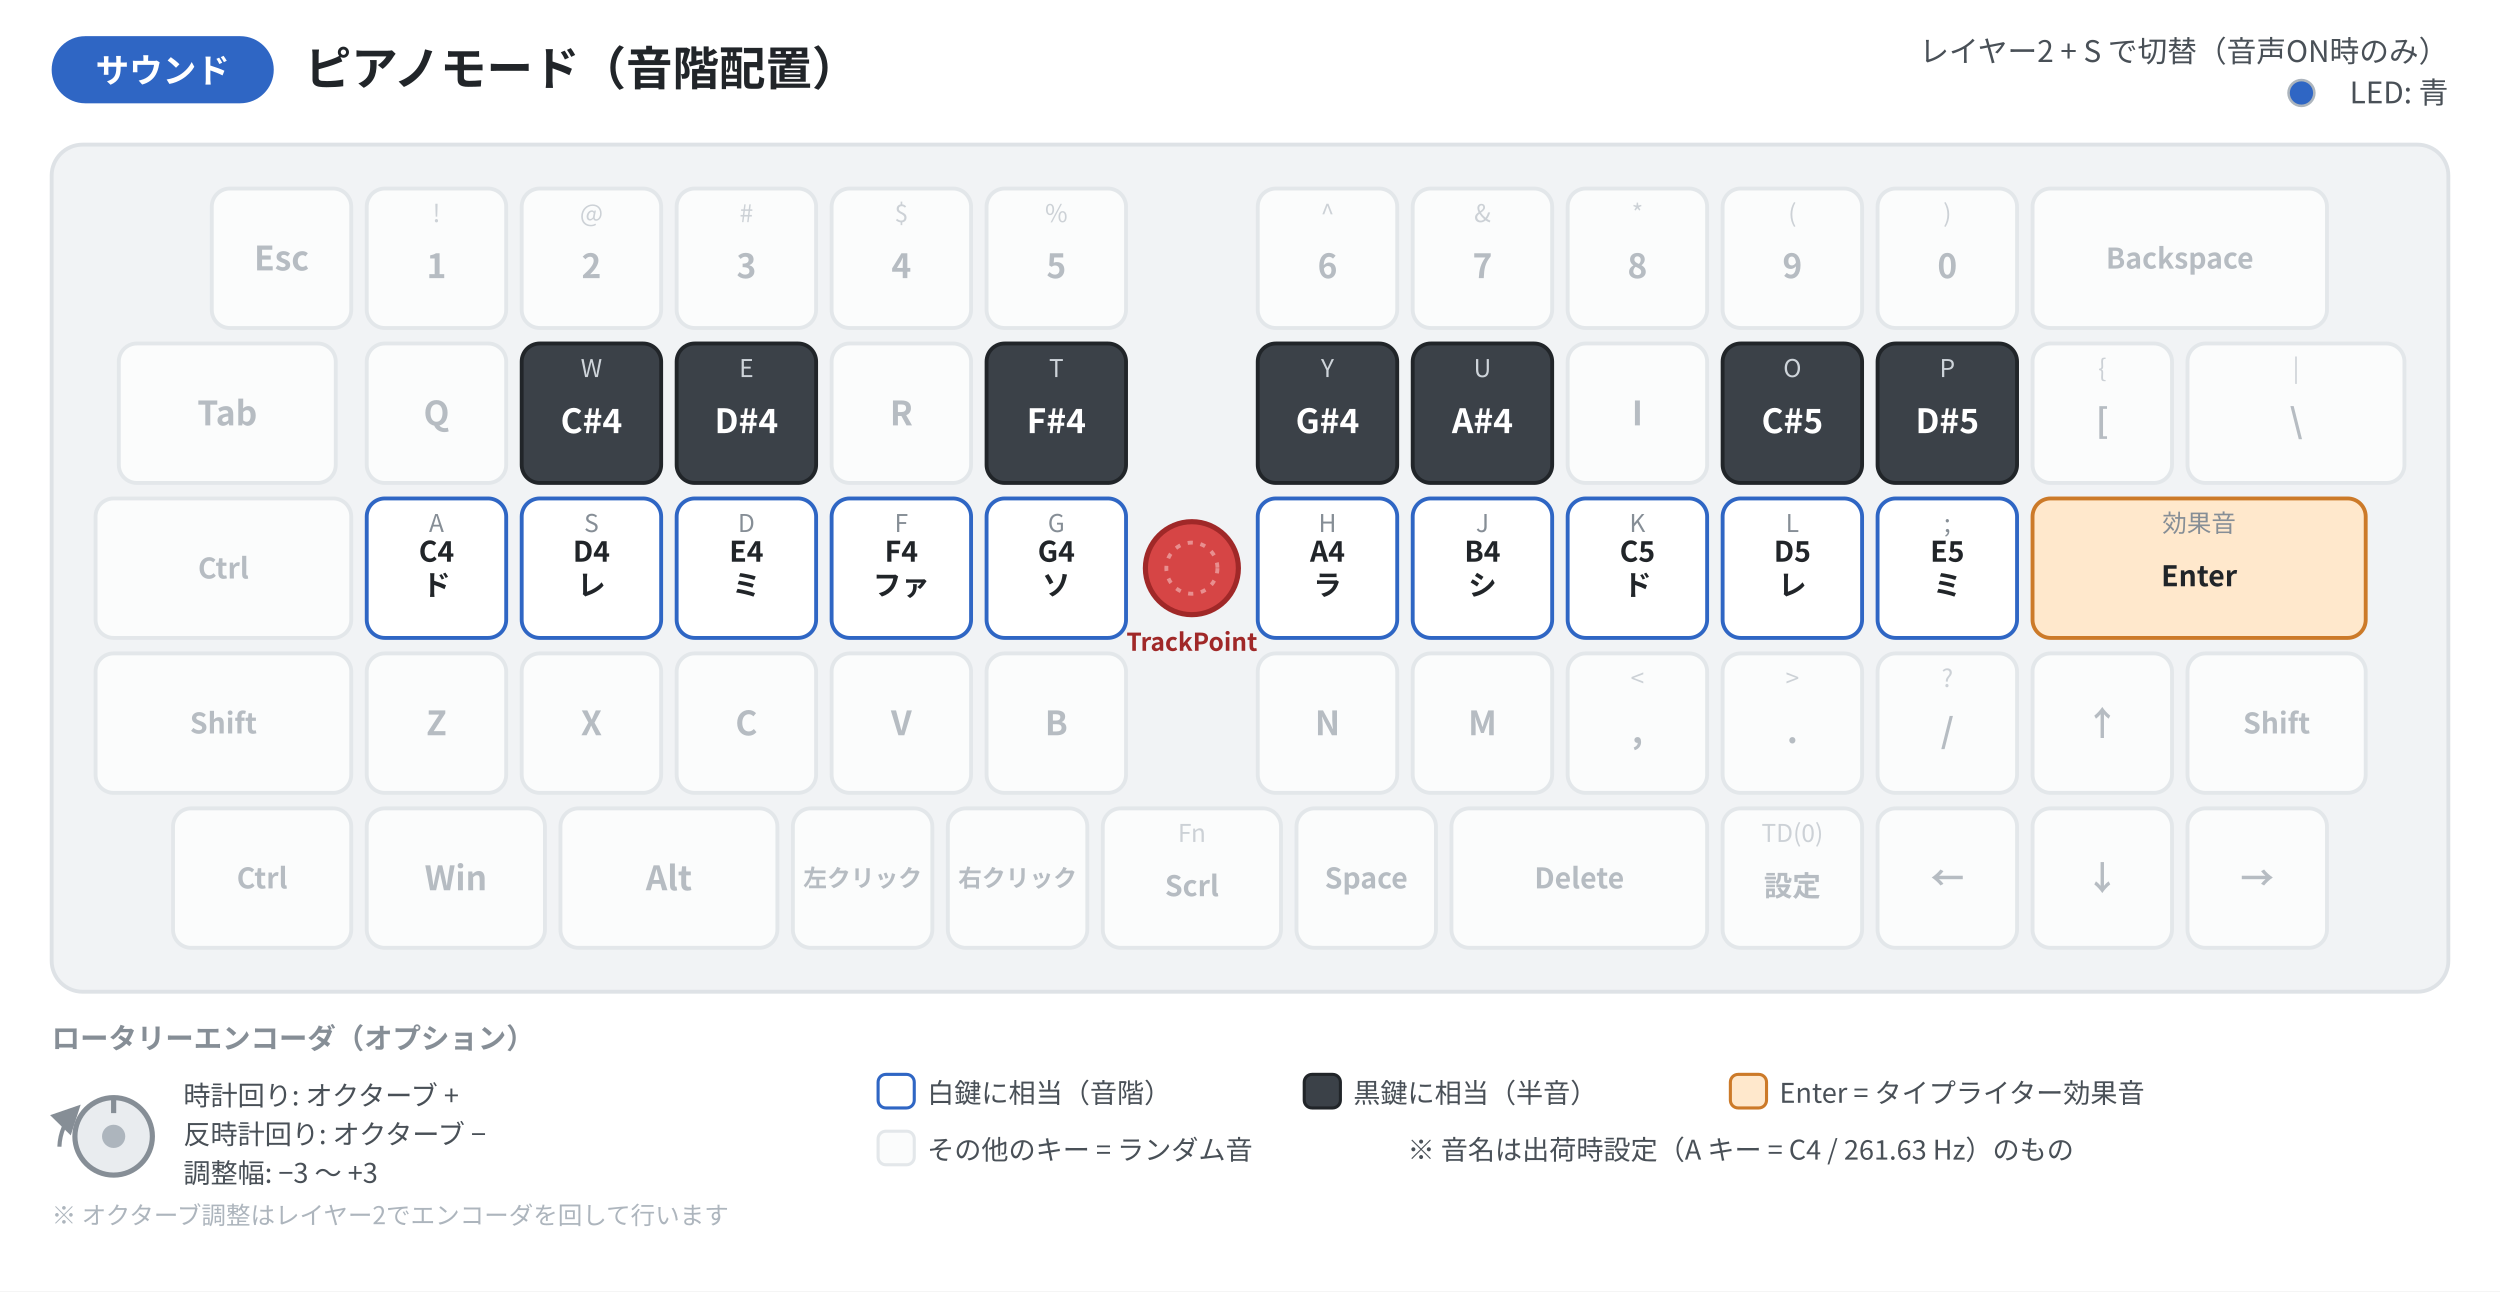
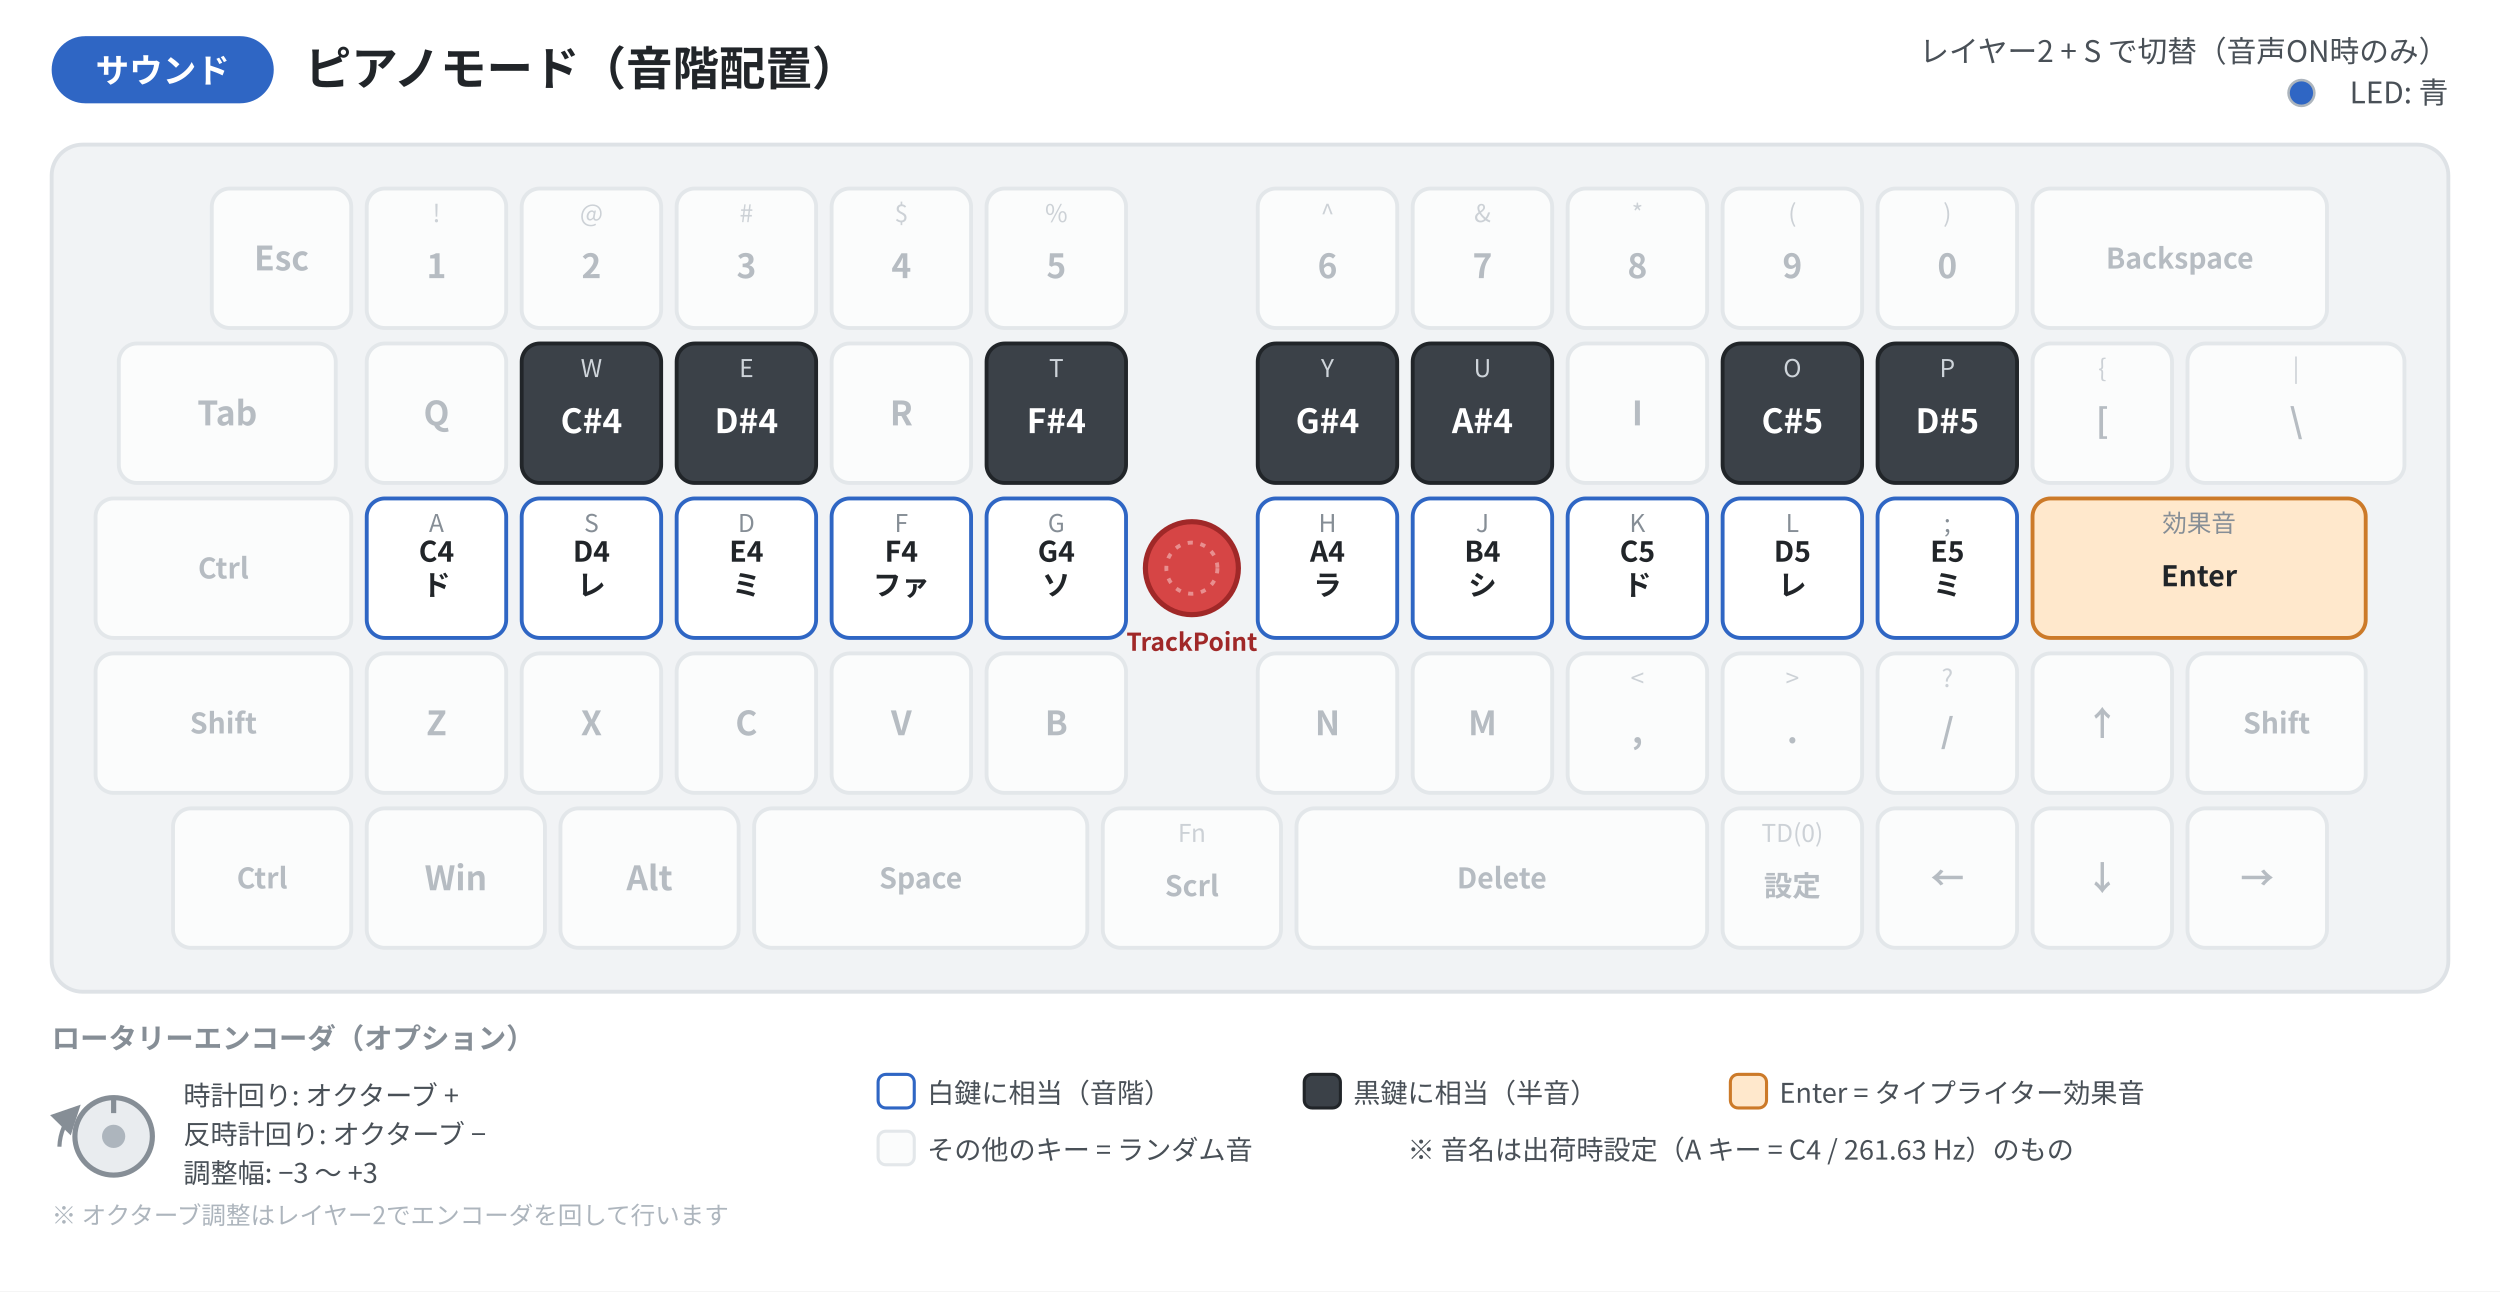
<svg xmlns="http://www.w3.org/2000/svg" width="968" height="500" viewBox="0 0 968 500" font-family="'Noto Sans CJK JP','Noto Sans JP','Hiragino Sans','Yu Gothic UI',sans-serif">
  <defs>
    <marker id="arr" markerWidth="7" markerHeight="7" refX="5" refY="3.5" orient="auto">
      <path d="M0,0 L7,3.5 L0,7 z" fill="#868e96" />
    </marker>
  </defs>
  <rect width="968" height="500" fill="#ffffff" />
  <rect x="20" y="14" width="86" height="26" rx="13" fill="#2f66c4" />
  <text x="63" y="32" font-size="13" fill="#ffffff" font-weight="700" text-anchor="middle">サウンド</text>
  <text x="118" y="33" font-size="18" fill="#212529" font-weight="700">ピアノモード（音階配置）</text>
  <text x="948" y="24" font-size="11.5" fill="#495057" text-anchor="end">レイヤー2 + S で切替（音声ON時のみ）</text>
  <circle cx="891.12" cy="36" r="5" fill="#2f66c4" stroke="#adb5bd" />
  <text x="948" y="40" font-size="11.5" fill="#495057" text-anchor="end">LED: 青</text>
  <g transform="translate(34,70)">
    <rect x="-14" y="-14" width="928.0" height="328" rx="12" fill="#f1f3f5" stroke="#dee2e6" stroke-width="1.5" />
    <rect x="48.0" y="3.0" width="54.0" height="54.0" rx="7" fill="#fbfcfc" stroke="#e3e7ea" stroke-width="1.5" />
    <text x="75.0" y="34.7" font-size="13.0" fill="#b6bcc2" font-weight="600" text-anchor="middle">Esc</text>
    <rect x="108.0" y="3.0" width="54.0" height="54.0" rx="7" fill="#fbfcfc" stroke="#e3e7ea" stroke-width="1.5" />
    <text x="135.0" y="16.0" font-size="9.5" fill="#ccd1d6" text-anchor="middle">!</text>
    <text x="135.0" y="37.7" font-size="13.0" fill="#b6bcc2" font-weight="600" text-anchor="middle">1</text>
    <rect x="168.0" y="3.0" width="54.0" height="54.0" rx="7" fill="#fbfcfc" stroke="#e3e7ea" stroke-width="1.5" />
    <text x="195.0" y="16.0" font-size="9.5" fill="#ccd1d6" text-anchor="middle">@</text>
    <text x="195.0" y="37.7" font-size="13.0" fill="#b6bcc2" font-weight="600" text-anchor="middle">2</text>
    <rect x="228.0" y="3.0" width="54.0" height="54.0" rx="7" fill="#fbfcfc" stroke="#e3e7ea" stroke-width="1.5" />
    <text x="255.0" y="16.0" font-size="9.5" fill="#ccd1d6" text-anchor="middle">#</text>
    <text x="255.0" y="37.7" font-size="13.0" fill="#b6bcc2" font-weight="600" text-anchor="middle">3</text>
    <rect x="288.0" y="3.0" width="54.0" height="54.0" rx="7" fill="#fbfcfc" stroke="#e3e7ea" stroke-width="1.5" />
    <text x="315.0" y="16.0" font-size="9.5" fill="#ccd1d6" text-anchor="middle">$</text>
    <text x="315.0" y="37.7" font-size="13.0" fill="#b6bcc2" font-weight="600" text-anchor="middle">4</text>
    <rect x="348.0" y="3.0" width="54.0" height="54.0" rx="7" fill="#fbfcfc" stroke="#e3e7ea" stroke-width="1.5" />
    <text x="375.0" y="16.0" font-size="9.5" fill="#ccd1d6" text-anchor="middle">%</text>
    <text x="375.0" y="37.7" font-size="13.0" fill="#b6bcc2" font-weight="600" text-anchor="middle">5</text>
    <rect x="453.0" y="3.0" width="54.0" height="54.0" rx="7" fill="#fbfcfc" stroke="#e3e7ea" stroke-width="1.5" />
    <text x="480.0" y="16.0" font-size="9.5" fill="#ccd1d6" text-anchor="middle">^</text>
    <text x="480.0" y="37.7" font-size="13.0" fill="#b6bcc2" font-weight="600" text-anchor="middle">6</text>
    <rect x="513.0" y="3.0" width="54.0" height="54.0" rx="7" fill="#fbfcfc" stroke="#e3e7ea" stroke-width="1.5" />
    <text x="540.0" y="16.0" font-size="9.5" fill="#ccd1d6" text-anchor="middle">&amp;</text>
    <text x="540.0" y="37.7" font-size="13.0" fill="#b6bcc2" font-weight="600" text-anchor="middle">7</text>
    <rect x="573.0" y="3.0" width="54.0" height="54.0" rx="7" fill="#fbfcfc" stroke="#e3e7ea" stroke-width="1.5" />
    <text x="600.0" y="16.0" font-size="9.5" fill="#ccd1d6" text-anchor="middle">*</text>
    <text x="600.0" y="37.7" font-size="13.0" fill="#b6bcc2" font-weight="600" text-anchor="middle">8</text>
    <rect x="633.0" y="3.0" width="54.0" height="54.0" rx="7" fill="#fbfcfc" stroke="#e3e7ea" stroke-width="1.5" />
    <text x="660.0" y="16.0" font-size="9.5" fill="#ccd1d6" text-anchor="middle">(</text>
    <text x="660.0" y="37.7" font-size="13.0" fill="#b6bcc2" font-weight="600" text-anchor="middle">9</text>
    <rect x="693.0" y="3.0" width="54.0" height="54.0" rx="7" fill="#fbfcfc" stroke="#e3e7ea" stroke-width="1.5" />
    <text x="720.0" y="16.0" font-size="9.5" fill="#ccd1d6" text-anchor="middle">)</text>
    <text x="720.0" y="37.7" font-size="13.0" fill="#b6bcc2" font-weight="600" text-anchor="middle">0</text>
    <rect x="753.0" y="3.0" width="114.0" height="54.0" rx="7" fill="#fbfcfc" stroke="#e3e7ea" stroke-width="1.5" />
    <text x="810.0" y="34.0" font-size="11.0" fill="#b6bcc2" font-weight="600" text-anchor="middle">Backspace</text>
    <rect x="12.0" y="63.0" width="84.0" height="54.0" rx="7" fill="#fbfcfc" stroke="#e3e7ea" stroke-width="1.5" />
    <text x="54.0" y="94.7" font-size="13.0" fill="#b6bcc2" font-weight="600" text-anchor="middle">Tab</text>
    <rect x="108.0" y="63.0" width="54.0" height="54.0" rx="7" fill="#fbfcfc" stroke="#e3e7ea" stroke-width="1.5" />
    <text x="135.0" y="94.7" font-size="13.0" fill="#b6bcc2" font-weight="600" text-anchor="middle">Q</text>
    <rect x="168.0" y="63.0" width="54.0" height="54.0" rx="7" fill="#3b4148" stroke="#212529" stroke-width="1.5" />
    <text x="195.0" y="76.0" font-size="9.5" fill="#ced4da" text-anchor="middle">W</text>
    <text x="195.0" y="97.7" font-size="13.0" fill="#ffffff" font-weight="600" text-anchor="middle">C#4</text>
    <rect x="228.0" y="63.0" width="54.0" height="54.0" rx="7" fill="#3b4148" stroke="#212529" stroke-width="1.5" />
    <text x="255.0" y="76.0" font-size="9.5" fill="#ced4da" text-anchor="middle">E</text>
    <text x="255.0" y="97.7" font-size="13.0" fill="#ffffff" font-weight="600" text-anchor="middle">D#4</text>
    <rect x="288.0" y="63.0" width="54.0" height="54.0" rx="7" fill="#fbfcfc" stroke="#e3e7ea" stroke-width="1.5" />
    <text x="315.0" y="94.7" font-size="13.0" fill="#b6bcc2" font-weight="600" text-anchor="middle">R</text>
    <rect x="348.0" y="63.0" width="54.0" height="54.0" rx="7" fill="#3b4148" stroke="#212529" stroke-width="1.5" />
    <text x="375.0" y="76.0" font-size="9.5" fill="#ced4da" text-anchor="middle">T</text>
    <text x="375.0" y="97.7" font-size="13.0" fill="#ffffff" font-weight="600" text-anchor="middle">F#4</text>
    <rect x="453.0" y="63.0" width="54.0" height="54.0" rx="7" fill="#3b4148" stroke="#212529" stroke-width="1.5" />
    <text x="480.0" y="76.0" font-size="9.5" fill="#ced4da" text-anchor="middle">Y</text>
    <text x="480.0" y="97.7" font-size="13.0" fill="#ffffff" font-weight="600" text-anchor="middle">G#4</text>
    <rect x="513.0" y="63.0" width="54.0" height="54.0" rx="7" fill="#3b4148" stroke="#212529" stroke-width="1.5" />
    <text x="540.0" y="76.0" font-size="9.5" fill="#ced4da" text-anchor="middle">U</text>
    <text x="540.0" y="97.7" font-size="13.0" fill="#ffffff" font-weight="600" text-anchor="middle">A#4</text>
    <rect x="573.0" y="63.0" width="54.0" height="54.0" rx="7" fill="#fbfcfc" stroke="#e3e7ea" stroke-width="1.5" />
    <text x="600.0" y="94.7" font-size="13.0" fill="#b6bcc2" font-weight="600" text-anchor="middle">I</text>
    <rect x="633.0" y="63.0" width="54.0" height="54.0" rx="7" fill="#3b4148" stroke="#212529" stroke-width="1.5" />
    <text x="660.0" y="76.0" font-size="9.5" fill="#ced4da" text-anchor="middle">O</text>
    <text x="660.0" y="97.7" font-size="13.0" fill="#ffffff" font-weight="600" text-anchor="middle">C#5</text>
    <rect x="693.0" y="63.0" width="54.0" height="54.0" rx="7" fill="#3b4148" stroke="#212529" stroke-width="1.5" />
    <text x="720.0" y="76.0" font-size="9.5" fill="#ced4da" text-anchor="middle">P</text>
    <text x="720.0" y="97.7" font-size="13.0" fill="#ffffff" font-weight="600" text-anchor="middle">D#5</text>
    <rect x="753.0" y="63.0" width="54.0" height="54.0" rx="7" fill="#fbfcfc" stroke="#e3e7ea" stroke-width="1.5" />
    <text x="780.0" y="76.0" font-size="9.5" fill="#ccd1d6" text-anchor="middle">{</text>
    <text x="780.0" y="97.7" font-size="13.0" fill="#b6bcc2" font-weight="600" text-anchor="middle">[</text>
    <rect x="813.0" y="63.0" width="84.0" height="54.0" rx="7" fill="#fbfcfc" stroke="#e3e7ea" stroke-width="1.5" />
    <text x="855.0" y="76.0" font-size="9.5" fill="#ccd1d6" text-anchor="middle">|</text>
    <text x="855.0" y="97.7" font-size="13.0" fill="#b6bcc2" font-weight="600" text-anchor="middle">\</text>
    <rect x="3.0" y="123.0" width="99.0" height="54.0" rx="7" fill="#fbfcfc" stroke="#e3e7ea" stroke-width="1.5" />
    <text x="52.5" y="154.0" font-size="11.0" fill="#b6bcc2" font-weight="600" text-anchor="middle">Ctrl</text>
    <rect x="108.0" y="123.0" width="54.0" height="54.0" rx="7" fill="#ffffff" stroke="#2f66c4" stroke-width="1.5" />
    <text x="135.0" y="136.0" font-size="9.5" fill="#868e96" text-anchor="middle">A</text>
    <text x="135.0" y="147.5" font-size="11.0" fill="#212529" font-weight="600" text-anchor="middle">C4</text>
    <text x="135.0" y="160.5" font-size="11.0" fill="#212529" font-weight="600" text-anchor="middle">ド</text>
    <rect x="168.0" y="123.0" width="54.0" height="54.0" rx="7" fill="#ffffff" stroke="#2f66c4" stroke-width="1.5" />
    <text x="195.0" y="136.0" font-size="9.5" fill="#868e96" text-anchor="middle">S</text>
    <text x="195.0" y="147.5" font-size="11.0" fill="#212529" font-weight="600" text-anchor="middle">D4</text>
    <text x="195.0" y="160.5" font-size="11.0" fill="#212529" font-weight="600" text-anchor="middle">レ</text>
    <rect x="228.0" y="123.0" width="54.0" height="54.0" rx="7" fill="#ffffff" stroke="#2f66c4" stroke-width="1.5" />
    <text x="255.0" y="136.0" font-size="9.5" fill="#868e96" text-anchor="middle">D</text>
    <text x="255.0" y="147.5" font-size="11.0" fill="#212529" font-weight="600" text-anchor="middle">E4</text>
    <text x="255.0" y="160.5" font-size="11.0" fill="#212529" font-weight="600" text-anchor="middle">ミ</text>
    <rect x="288.0" y="123.0" width="54.0" height="54.0" rx="7" fill="#ffffff" stroke="#2f66c4" stroke-width="1.5" />
    <text x="315.0" y="136.0" font-size="9.5" fill="#868e96" text-anchor="middle">F</text>
    <text x="315.0" y="147.5" font-size="11.0" fill="#212529" font-weight="600" text-anchor="middle">F4</text>
    <text x="315.0" y="160.5" font-size="11.0" fill="#212529" font-weight="600" text-anchor="middle">ファ</text>
    <rect x="348.0" y="123.0" width="54.0" height="54.0" rx="7" fill="#ffffff" stroke="#2f66c4" stroke-width="1.5" />
    <text x="375.0" y="136.0" font-size="9.5" fill="#868e96" text-anchor="middle">G</text>
    <text x="375.0" y="147.5" font-size="11.0" fill="#212529" font-weight="600" text-anchor="middle">G4</text>
    <text x="375.0" y="160.5" font-size="11.0" fill="#212529" font-weight="600" text-anchor="middle">ソ</text>
    <rect x="453.0" y="123.0" width="54.0" height="54.0" rx="7" fill="#ffffff" stroke="#2f66c4" stroke-width="1.5" />
    <text x="480.0" y="136.0" font-size="9.5" fill="#868e96" text-anchor="middle">H</text>
    <text x="480.0" y="147.5" font-size="11.0" fill="#212529" font-weight="600" text-anchor="middle">A4</text>
    <text x="480.0" y="160.5" font-size="11.0" fill="#212529" font-weight="600" text-anchor="middle">ラ</text>
    <rect x="513.0" y="123.0" width="54.0" height="54.0" rx="7" fill="#ffffff" stroke="#2f66c4" stroke-width="1.5" />
    <text x="540.0" y="136.0" font-size="9.5" fill="#868e96" text-anchor="middle">J</text>
    <text x="540.0" y="147.5" font-size="11.0" fill="#212529" font-weight="600" text-anchor="middle">B4</text>
    <text x="540.0" y="160.5" font-size="11.0" fill="#212529" font-weight="600" text-anchor="middle">シ</text>
    <rect x="573.0" y="123.0" width="54.0" height="54.0" rx="7" fill="#ffffff" stroke="#2f66c4" stroke-width="1.5" />
    <text x="600.0" y="136.0" font-size="9.5" fill="#868e96" text-anchor="middle">K</text>
    <text x="600.0" y="147.5" font-size="11.0" fill="#212529" font-weight="600" text-anchor="middle">C5</text>
    <text x="600.0" y="160.5" font-size="11.0" fill="#212529" font-weight="600" text-anchor="middle">ド</text>
    <rect x="633.0" y="123.0" width="54.0" height="54.0" rx="7" fill="#ffffff" stroke="#2f66c4" stroke-width="1.5" />
    <text x="660.0" y="136.0" font-size="9.5" fill="#868e96" text-anchor="middle">L</text>
    <text x="660.0" y="147.5" font-size="11.0" fill="#212529" font-weight="600" text-anchor="middle">D5</text>
    <text x="660.0" y="160.5" font-size="11.0" fill="#212529" font-weight="600" text-anchor="middle">レ</text>
    <rect x="693.0" y="123.0" width="54.0" height="54.0" rx="7" fill="#ffffff" stroke="#2f66c4" stroke-width="1.5" />
    <text x="720.0" y="136.0" font-size="9.5" fill="#868e96" text-anchor="middle">;</text>
    <text x="720.0" y="147.5" font-size="11.0" fill="#212529" font-weight="600" text-anchor="middle">E5</text>
    <text x="720.0" y="160.5" font-size="11.0" fill="#212529" font-weight="600" text-anchor="middle">ミ</text>
    <rect x="753.0" y="123.0" width="129.0" height="54.0" rx="7" fill="#ffe8cc" stroke="#cc7a29" stroke-width="1.5" />
    <text x="817.5" y="136.0" font-size="9.5" fill="#868e96" text-anchor="middle">効果音</text>
    <text x="817.5" y="157.0" font-size="11.0" fill="#212529" font-weight="600" text-anchor="middle">Enter</text>
    <rect x="3.0" y="183.0" width="99.0" height="54.0" rx="7" fill="#fbfcfc" stroke="#e3e7ea" stroke-width="1.5" />
    <text x="52.5" y="214.0" font-size="11.0" fill="#b6bcc2" font-weight="600" text-anchor="middle">Shift</text>
    <rect x="108.0" y="183.0" width="54.0" height="54.0" rx="7" fill="#fbfcfc" stroke="#e3e7ea" stroke-width="1.5" />
    <text x="135.0" y="214.7" font-size="13.0" fill="#b6bcc2" font-weight="600" text-anchor="middle">Z</text>
    <rect x="168.0" y="183.0" width="54.0" height="54.0" rx="7" fill="#fbfcfc" stroke="#e3e7ea" stroke-width="1.5" />
    <text x="195.0" y="214.7" font-size="13.0" fill="#b6bcc2" font-weight="600" text-anchor="middle">X</text>
    <rect x="228.0" y="183.0" width="54.0" height="54.0" rx="7" fill="#fbfcfc" stroke="#e3e7ea" stroke-width="1.5" />
    <text x="255.0" y="214.7" font-size="13.0" fill="#b6bcc2" font-weight="600" text-anchor="middle">C</text>
    <rect x="288.0" y="183.0" width="54.0" height="54.0" rx="7" fill="#fbfcfc" stroke="#e3e7ea" stroke-width="1.5" />
    <text x="315.0" y="214.7" font-size="13.0" fill="#b6bcc2" font-weight="600" text-anchor="middle">V</text>
    <rect x="348.0" y="183.0" width="54.0" height="54.0" rx="7" fill="#fbfcfc" stroke="#e3e7ea" stroke-width="1.5" />
    <text x="375.0" y="214.7" font-size="13.0" fill="#b6bcc2" font-weight="600" text-anchor="middle">B</text>
    <rect x="453.0" y="183.0" width="54.0" height="54.0" rx="7" fill="#fbfcfc" stroke="#e3e7ea" stroke-width="1.5" />
    <text x="480.0" y="214.7" font-size="13.0" fill="#b6bcc2" font-weight="600" text-anchor="middle">N</text>
    <rect x="513.0" y="183.0" width="54.0" height="54.0" rx="7" fill="#fbfcfc" stroke="#e3e7ea" stroke-width="1.5" />
    <text x="540.0" y="214.7" font-size="13.0" fill="#b6bcc2" font-weight="600" text-anchor="middle">M</text>
    <rect x="573.0" y="183.0" width="54.0" height="54.0" rx="7" fill="#fbfcfc" stroke="#e3e7ea" stroke-width="1.5" />
    <text x="600.0" y="196.0" font-size="9.5" fill="#ccd1d6" text-anchor="middle">&lt;</text>
    <text x="600.0" y="217.7" font-size="13.0" fill="#b6bcc2" font-weight="600" text-anchor="middle">,</text>
    <rect x="633.0" y="183.0" width="54.0" height="54.0" rx="7" fill="#fbfcfc" stroke="#e3e7ea" stroke-width="1.5" />
    <text x="660.0" y="196.0" font-size="9.5" fill="#ccd1d6" text-anchor="middle">&gt;</text>
    <text x="660.0" y="217.7" font-size="13.0" fill="#b6bcc2" font-weight="600" text-anchor="middle">.</text>
    <rect x="693.0" y="183.0" width="54.0" height="54.0" rx="7" fill="#fbfcfc" stroke="#e3e7ea" stroke-width="1.5" />
    <text x="720.0" y="196.0" font-size="9.5" fill="#ccd1d6" text-anchor="middle">?</text>
    <text x="720.0" y="217.7" font-size="13.0" fill="#b6bcc2" font-weight="600" text-anchor="middle">/</text>
    <rect x="753.0" y="183.0" width="54.0" height="54.0" rx="7" fill="#fbfcfc" stroke="#e3e7ea" stroke-width="1.5" />
    <text x="780.0" y="214.7" font-size="13.0" fill="#b6bcc2" font-weight="600" text-anchor="middle">↑</text>
    <rect x="813.0" y="183.0" width="69.0" height="54.0" rx="7" fill="#fbfcfc" stroke="#e3e7ea" stroke-width="1.5" />
    <text x="847.5" y="214.0" font-size="11.0" fill="#b6bcc2" font-weight="600" text-anchor="middle">Shift</text>
    <rect x="33.0" y="243.0" width="69.0" height="54.0" rx="7" fill="#fbfcfc" stroke="#e3e7ea" stroke-width="1.5" />
    <text x="67.5" y="274.0" font-size="11.0" fill="#b6bcc2" font-weight="600" text-anchor="middle">Ctrl</text>
    <rect x="108.0" y="243.0" width="69.0" height="54.0" rx="7" fill="#fbfcfc" stroke="#e3e7ea" stroke-width="1.5" />
    <text x="142.5" y="274.7" font-size="13.0" fill="#b6bcc2" font-weight="600" text-anchor="middle">Win</text>
-     <rect x="183.0" y="243.0" width="84.0" height="54.0" rx="7" fill="#fbfcfc" stroke="#e3e7ea" stroke-width="1.5" />
-     <text x="225.0" y="274.7" font-size="13.0" fill="#b6bcc2" font-weight="600" text-anchor="middle">Alt</text>
-     <rect x="273.0" y="243.0" width="54.0" height="54.0" rx="7" fill="#fbfcfc" stroke="#e3e7ea" stroke-width="1.5" />
-     <text x="300.0" y="273.3" font-size="9.2" fill="#b6bcc2" font-weight="600" text-anchor="middle">左クリック</text>
-     <rect x="333.0" y="243.0" width="54.0" height="54.0" rx="7" fill="#fbfcfc" stroke="#e3e7ea" stroke-width="1.5" />
-     <text x="360.0" y="273.3" font-size="9.2" fill="#b6bcc2" font-weight="600" text-anchor="middle">右クリック</text>
+     <rect x="183.0" y="243.0" width="69.0" height="54.0" rx="7" fill="#fbfcfc" stroke="#e3e7ea" stroke-width="1.5" />
+     <text x="217.5" y="274.7" font-size="13.0" fill="#b6bcc2" font-weight="600" text-anchor="middle">Alt</text>
+     <rect x="258.0" y="243.0" width="129.0" height="54.0" rx="7" fill="#fbfcfc" stroke="#e3e7ea" stroke-width="1.5" />
+     <text x="322.5" y="274.0" font-size="11.0" fill="#b6bcc2" font-weight="600" text-anchor="middle">Space</text>
    <rect x="393.0" y="243.0" width="69.0" height="54.0" rx="7" fill="#fbfcfc" stroke="#e3e7ea" stroke-width="1.5" />
    <text x="427.5" y="256.0" font-size="9.5" fill="#ccd1d6" text-anchor="middle">Fn</text>
    <text x="427.5" y="277.0" font-size="11.0" fill="#b6bcc2" font-weight="600" text-anchor="middle">Scrl</text>
-     <rect x="468.0" y="243.0" width="54.0" height="54.0" rx="7" fill="#fbfcfc" stroke="#e3e7ea" stroke-width="1.5" />
-     <text x="495.0" y="274.0" font-size="11.0" fill="#b6bcc2" font-weight="600" text-anchor="middle">Space</text>
-     <rect x="528.0" y="243.0" width="99.0" height="54.0" rx="7" fill="#fbfcfc" stroke="#e3e7ea" stroke-width="1.5" />
-     <text x="577.5" y="274.0" font-size="11.0" fill="#b6bcc2" font-weight="600" text-anchor="middle">Delete</text>
+     <rect x="468.0" y="243.0" width="159.0" height="54.0" rx="7" fill="#fbfcfc" stroke="#e3e7ea" stroke-width="1.5" />
+     <text x="547.5" y="274.0" font-size="11.0" fill="#b6bcc2" font-weight="600" text-anchor="middle">Delete</text>
    <rect x="633.0" y="243.0" width="54.0" height="54.0" rx="7" fill="#fbfcfc" stroke="#e3e7ea" stroke-width="1.5" />
    <text x="660.0" y="256.0" font-size="9.5" fill="#ccd1d6" text-anchor="middle">TD(0)</text>
    <text x="660.0" y="277.0" font-size="11.0" fill="#b6bcc2" font-weight="600" text-anchor="middle">設定</text>
    <rect x="693.0" y="243.0" width="54.0" height="54.0" rx="7" fill="#fbfcfc" stroke="#e3e7ea" stroke-width="1.5" />
    <text x="720.0" y="274.7" font-size="13.0" fill="#b6bcc2" font-weight="600" text-anchor="middle">←</text>
    <rect x="753.0" y="243.0" width="54.0" height="54.0" rx="7" fill="#fbfcfc" stroke="#e3e7ea" stroke-width="1.5" />
    <text x="780.0" y="274.7" font-size="13.0" fill="#b6bcc2" font-weight="600" text-anchor="middle">↓</text>
    <rect x="813.0" y="243.0" width="54.0" height="54.0" rx="7" fill="#fbfcfc" stroke="#e3e7ea" stroke-width="1.5" />
    <text x="840.0" y="274.7" font-size="13.0" fill="#b6bcc2" font-weight="600" text-anchor="middle">→</text>
    <circle cx="427.5" cy="150.0" r="18.0" fill="#d64545" stroke="#a02828" stroke-width="2" />
    <circle cx="427.5" cy="150.0" r="9.9" fill="none" stroke="#e88f8f" stroke-width="1.5" stroke-dasharray="2,3" />
    <text x="427.5" y="182.0" font-size="9.5" fill="#a02828" text-anchor="middle" font-weight="600">TrackPoint</text>
  </g>
  <text x="20" y="406" font-size="11" fill="#868e96" font-weight="700">ロータリーエンコーダ（オプション）</text>
  <circle cx="44" cy="440" r="15" fill="#e9ecef" stroke="#868e96" stroke-width="2" />
  <circle cx="44" cy="440" r="4.5" fill="#adb5bd" />
  <line x1="44" y1="425" x2="44" y2="431" stroke="#868e96" stroke-width="2" />
  <path d="M 23 444 a 21 21 0 0 1 6 -14" fill="none" stroke="#868e96" stroke-width="1.6" marker-end="url(#arr)" />
  <text x="71" y="428" font-size="10.5" fill="#495057">時計回り: オクターブ +</text>
  <text x="71" y="443" font-size="10.5" fill="#495057">反時計回り: オクターブ −</text>
  <text x="71" y="458" font-size="10.5" fill="#495057">調整幅: −3 〜 +3</text>
  <text x="20" y="474" font-size="9.5" fill="#adb5bd">※ オクターブ調整はレイヤー2でエンコーダを回して行います</text>
  <rect x="340" y="416" width="14" height="13" rx="3" fill="#ffffff" stroke="#2f66c4" stroke-width="1.2" />
  <text x="359" y="427" font-size="10.5" fill="#495057">白鍵に相当（音階）</text>
  <rect x="505" y="416" width="14" height="13" rx="3" fill="#3b4148" stroke="#212529" stroke-width="1.2" />
  <text x="524" y="427" font-size="10.5" fill="#495057">黒鍵に相当（半音）</text>
  <rect x="670" y="416" width="14" height="13" rx="3" fill="#ffe8cc" stroke="#cc7a29" stroke-width="1.2" />
  <text x="689" y="427" font-size="10.5" fill="#495057">Enter = タイプライター効果音</text>
  <rect x="340" y="438" width="14" height="13" rx="3" fill="#fbfcfc" stroke="#e3e7ea" stroke-width="1.2" />
  <text x="359" y="449" font-size="10.5" fill="#495057">その他のキー = ランダム音</text>
  <text x="545" y="449" font-size="10.5" fill="#495057">※ 音名は出荷時設定（A キー = C4 / 261.63 Hz）のもの</text>
</svg>
